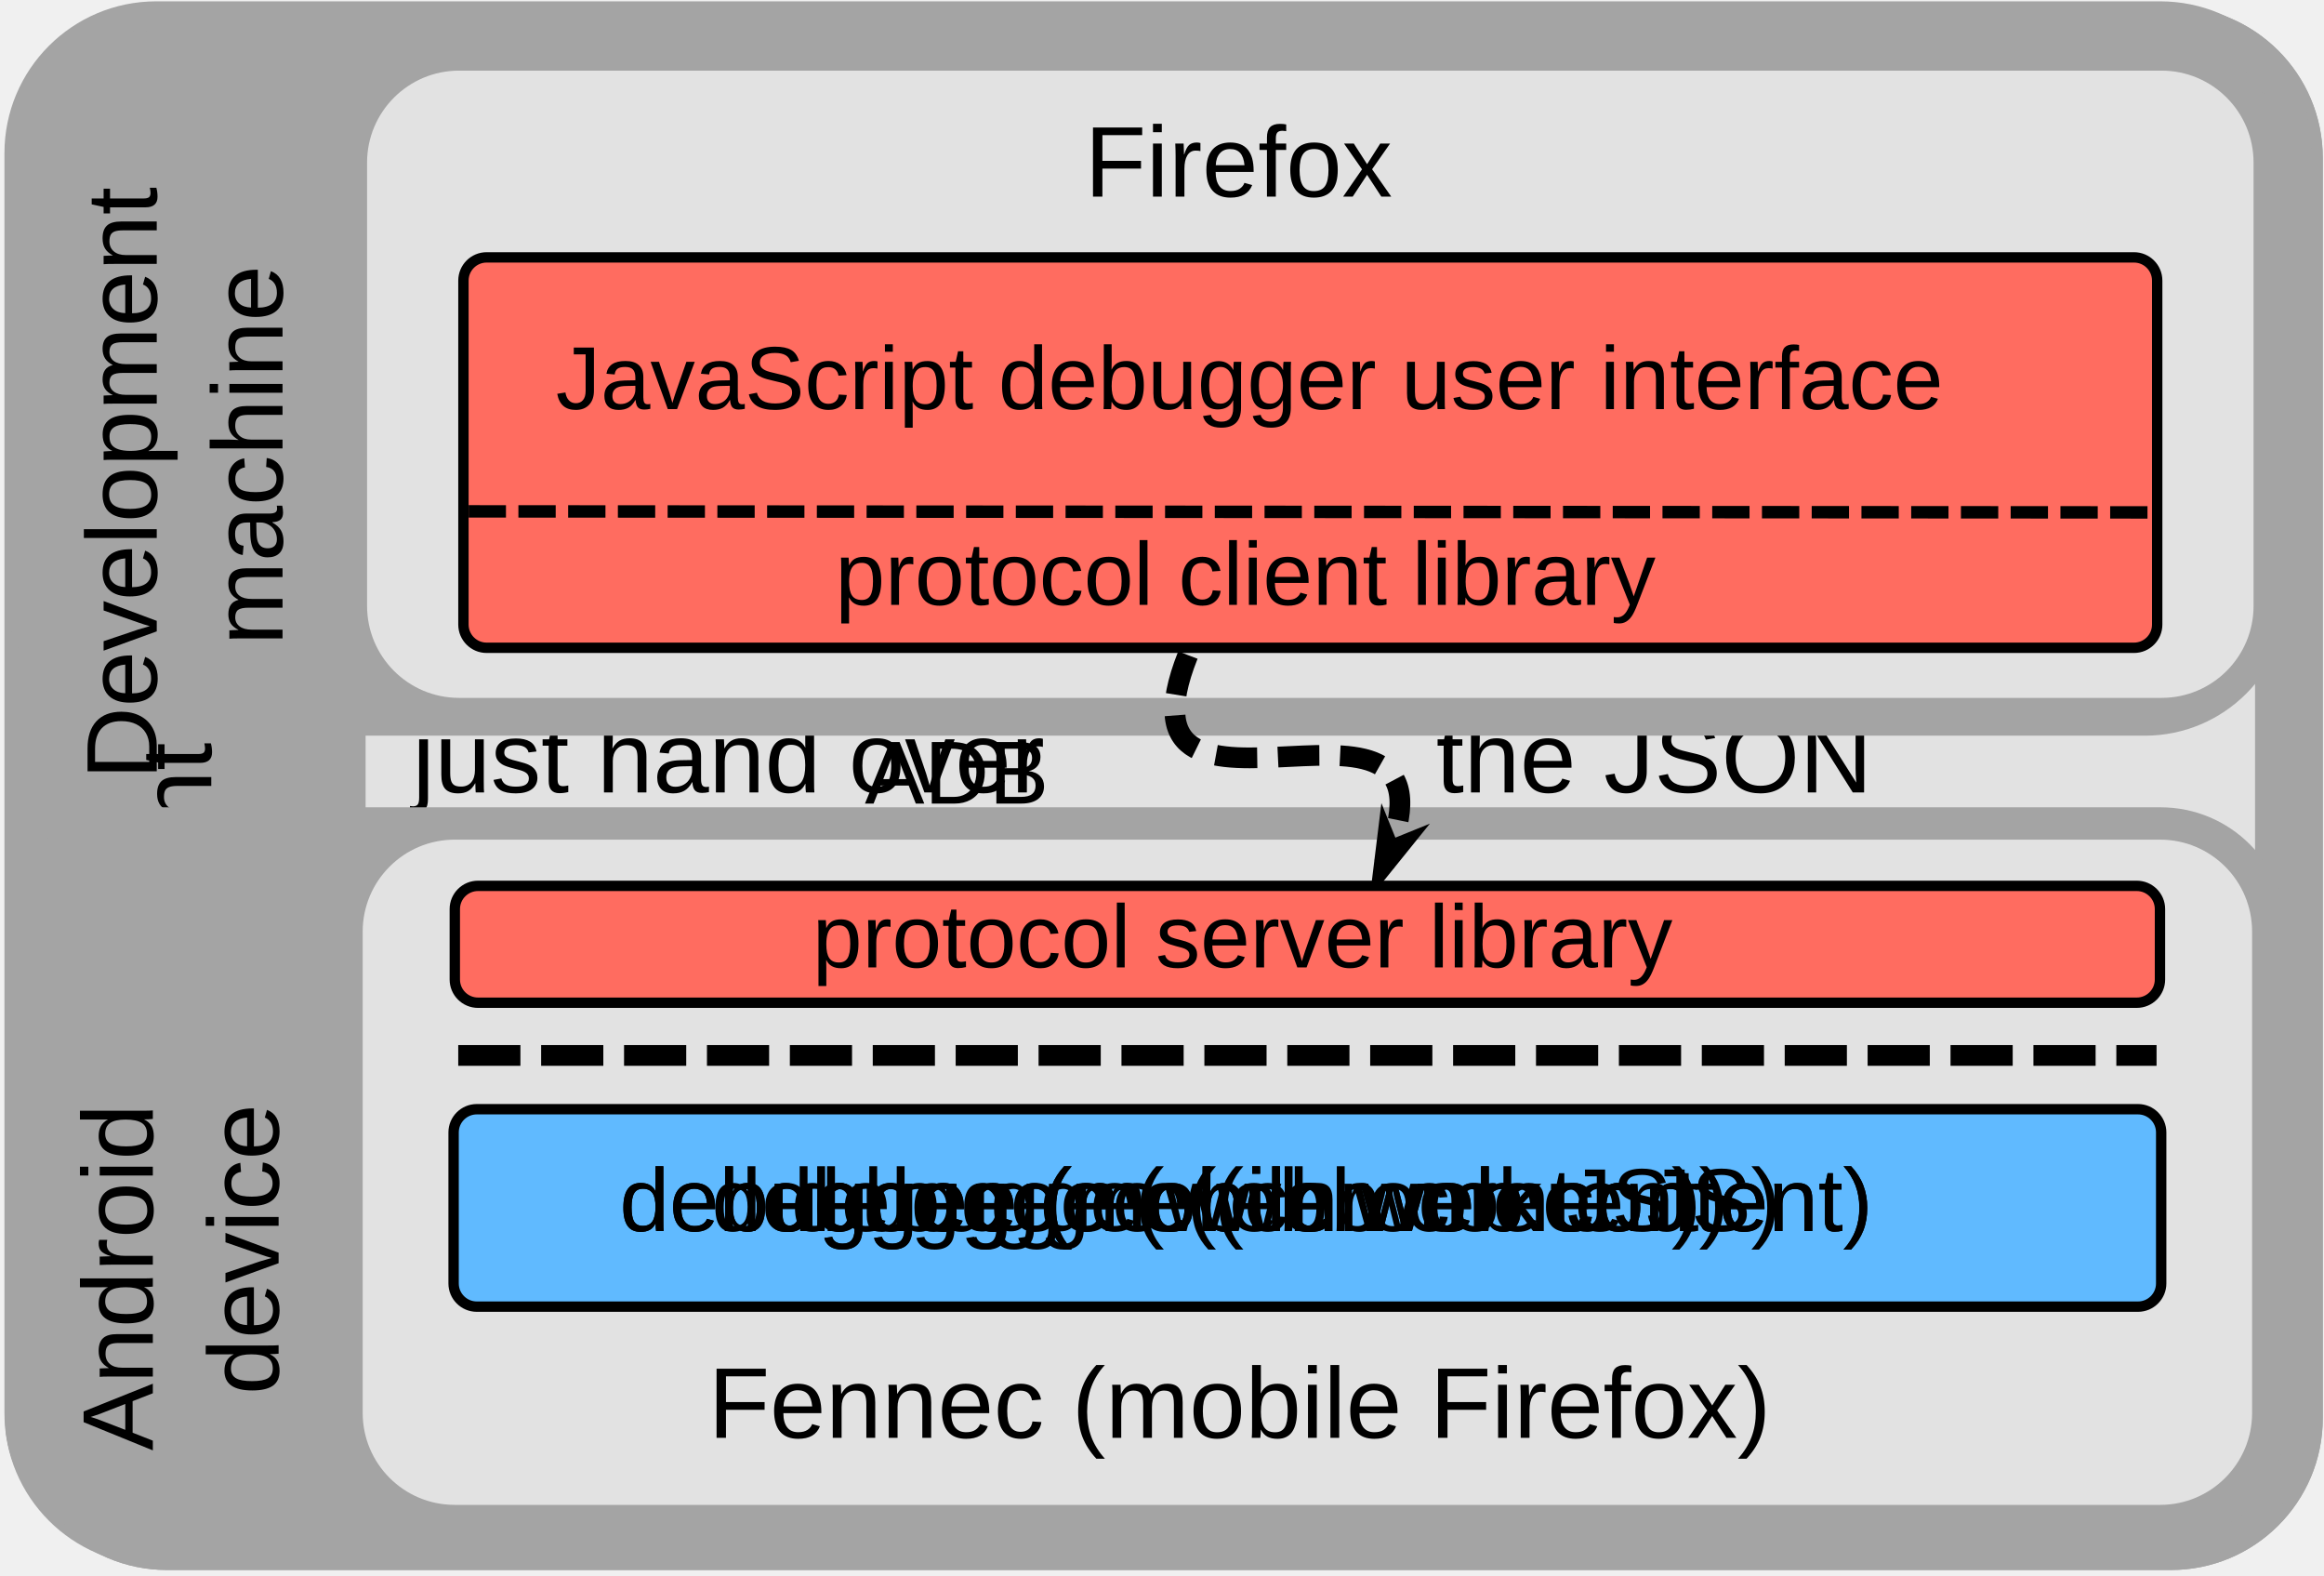
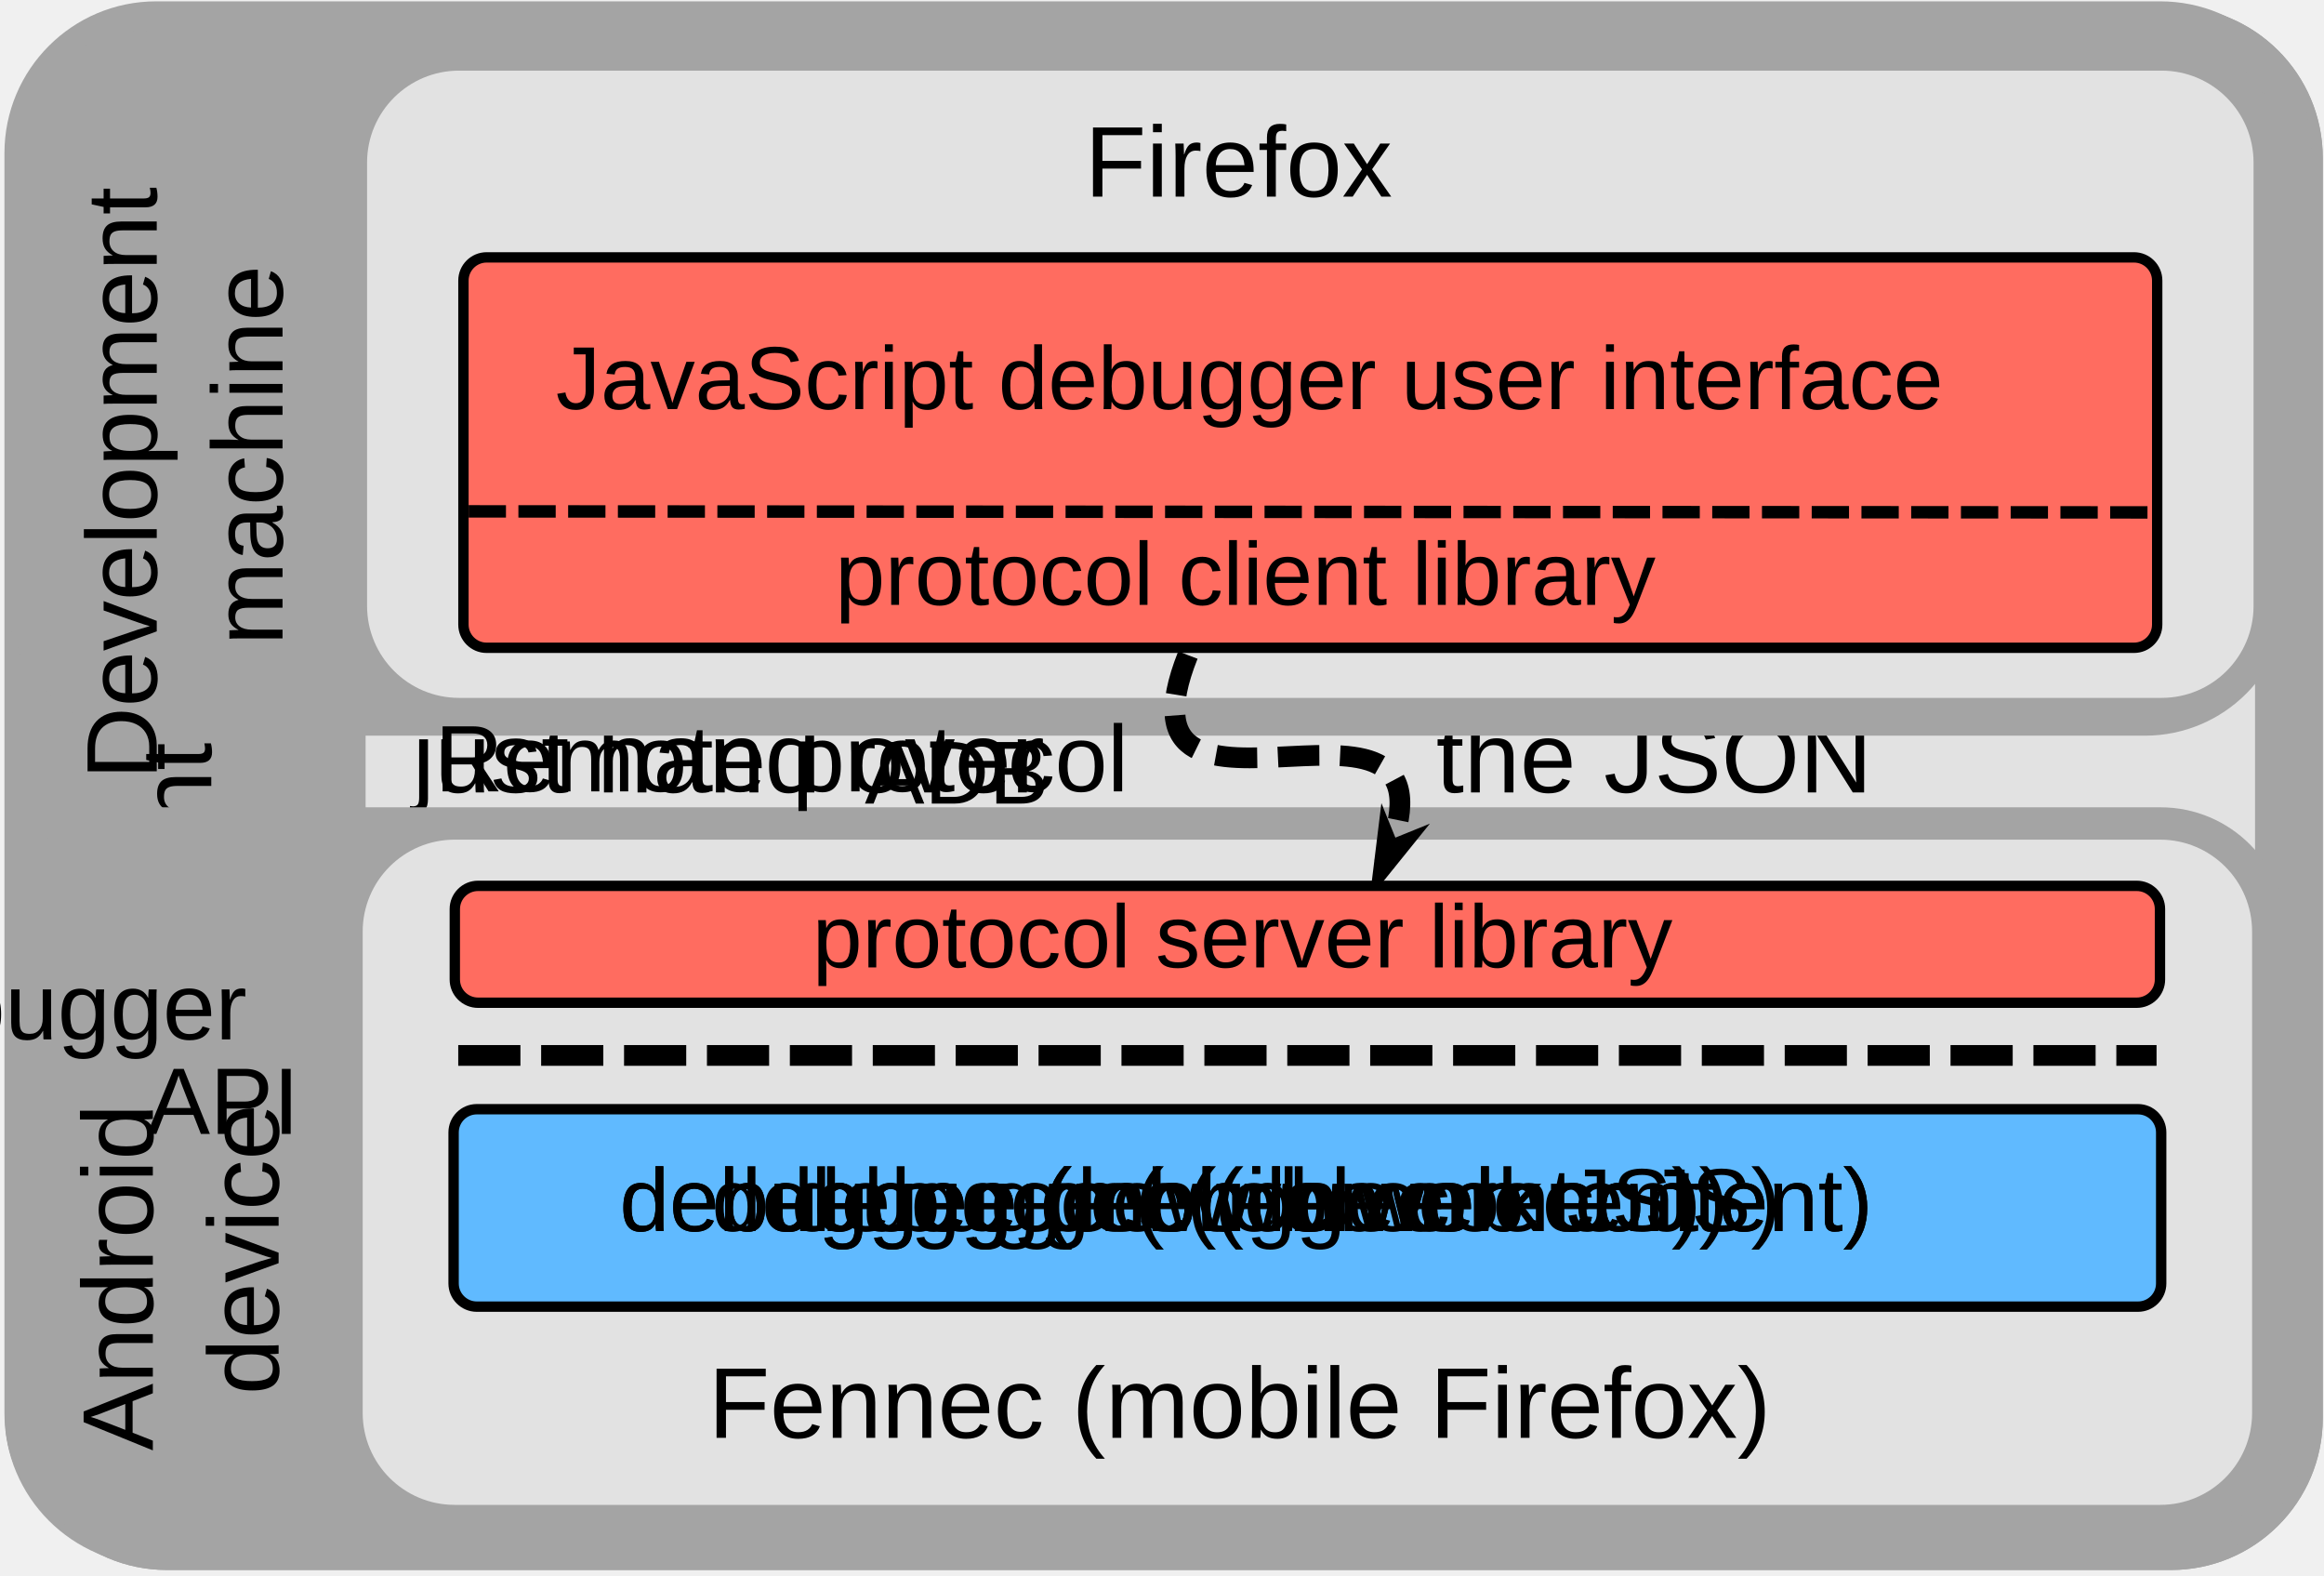
<svg xmlns="http://www.w3.org/2000/svg" width="590" height="400" id="svg2" version="1.1" viewBox="0 0 560.643 322.54">
  <defs id="defs4">
    <marker orient="auto" refY="0" refX="0" id="Arrow1Lend" style="overflow:visible">
      <path id="path3785" d="M 0,0 5,-5 -12.5,0 5,5 0,0 z" style="fill-rule:evenodd;stroke:#000000;stroke-width:1pt" transform="matrix(-0.8,0,0,-0.8,-10,0)" />
    </marker>
    <marker orient="auto" refY="0" refX="0" id="Arrow1Mend" style="overflow:visible">
      <path id="path3791" d="M 0,0 5,-5 -12.5,0 5,5 0,0 z" style="fill-rule:evenodd;stroke:#000000;stroke-width:1pt" transform="matrix(-0.4,0,0,-0.4,-4,0)" />
    </marker>
    <marker orient="auto" refY="0" refX="0" id="Arrow1Send" style="overflow:visible">
      <path id="path3797" d="M 0,0 5,-5 -12.5,0 5,5 0,0 z" style="fill-rule:evenodd;stroke:#000000;stroke-width:1pt" transform="matrix(-0.2,0,0,-0.2,-1.2,0)" />
    </marker>
  </defs>
  <g transform="translate(0,-635.2411)" style="display:inline" id="bg:FxOS" class="flip FxOS">
    <rect style="fill:#a4a4a4;fill-opacity:1;stroke:none;display:inline" id="rect5189" width="550.419" height="177.699" x="1.234" y="801.179" rx="30.444" ry="30.444" />
    <rect style="fill:#a4a4a4;fill-opacity:1;stroke:none;display:inline" id="rect5191" width="550.419" height="170.053" x="1.582" y="613.849" rx="34.57" ry="34.57" />
    <rect ry="22.19" rx="22.19" y="808.977" x="87.494" height="160.447" width="455.805" id="rect5193" style="fill:#e2e2e2;fill-opacity:1;stroke:none" />
    <text id="text5195" y="953.71" x="315.768" style="font-size:24.266px;font-style:normal;font-variant:normal;font-weight:normal;font-stretch:normal;text-align:center;line-height:125%;letter-spacing:0px;word-spacing:0px;text-anchor:middle;fill:#000000;fill-opacity:1;stroke:none;font-family:Liberation Sans;-inkscape-font-specification:Liberation Sans" xml:space="preserve" transform="scale(1.000475,0.9995252)">
      <tspan y="953.71" x="315.768" id="tspan5197">Firefox OS browser</tspan>
    </text>
    <rect ry="22.19" rx="22.19" y="623.499" x="88.552" height="151.285" width="455.099" id="rect5199" style="fill:#e2e2e2;fill-opacity:1;stroke:none;display:inline" />
    <text id="text5201" y="654.206" x="315.502" style="font-size:24.266px;font-style:normal;font-variant:normal;font-weight:normal;font-stretch:normal;text-align:center;line-height:125%;letter-spacing:0px;word-spacing:0px;text-anchor:middle;fill:#000000;fill-opacity:1;stroke:none;display:inline;font-family:Liberation Sans;-inkscape-font-specification:Liberation Sans" xml:space="preserve" transform="scale(1.000475,0.9995252)">
      <tspan y="654.206" x="315.502" id="tspan5203">Firefox</tspan>
    </text>
    <text id="text5205" y="800.658" x="247.556" style="font-size:24.266px;font-style:normal;font-variant:normal;font-weight:normal;font-stretch:normal;text-align:center;line-height:125%;letter-spacing:0px;word-spacing:0px;text-anchor:middle;fill:#000000;fill-opacity:1;stroke:none;display:inline;font-family:Liberation Sans;-inkscape-font-specification:Liberation Sans" xml:space="preserve" transform="scale(1.000475,0.9995252)">
      <tspan style="font-size:21.57px" y="800.658" x="247.556" id="tspan5207">ADB</tspan>
    </text>
    <text transform="matrix(0,-0.9995252,1.000475,0,0,0)" id="text5209" y="37.793" x="-699.772" style="font-size:24.266px;font-style:normal;font-variant:normal;font-weight:normal;font-stretch:normal;text-align:center;line-height:125%;letter-spacing:0px;word-spacing:0px;text-anchor:middle;fill:#000000;fill-opacity:1;stroke:none;display:inline;font-family:Liberation Sans;-inkscape-font-specification:Liberation Sans" xml:space="preserve">
      <tspan y="37.793" x="-699.772" id="tspan5211">Development</tspan>
      <tspan id="tspan5213" y="68.125" x="-699.772">machine</tspan>
    </text>
    <text transform="matrix(0,-0.9995252,1.000475,0,0,0)" id="text5215" y="36.848" x="-891.364" style="font-size:24.266px;font-style:normal;font-variant:normal;font-weight:normal;font-stretch:normal;text-align:center;line-height:125%;letter-spacing:0px;word-spacing:0px;text-anchor:middle;fill:#000000;fill-opacity:1;stroke:none;display:inline;font-family:Liberation Sans;-inkscape-font-specification:Liberation Sans" xml:space="preserve">
      <tspan id="tspan5217" y="36.848" x="-891.364">Firefox OS</tspan>
      <tspan id="tspan5219" y="67.181" x="-891.364">device</tspan>
    </text>
  </g>
  <g id="bg:workers" style="display:inline" transform="translate(0,-635.2411)" class="flip workers">
    <rect style="fill:#a4a4a4;fill-opacity:1;stroke:none;display:inline" id="rect5106" width="556.681" height="377.194" x="3.669" y="607.94" rx="36.634" ry="36.634" />
-     <rect style="fill:#e2e2e2;fill-opacity:1;stroke:none;display:inline" id="rect5114" width="455.099" height="348" x="88.552" y="623.499" rx="22.19" ry="22.19" />
-     <text xml:space="preserve" style="font-size:24.266px;font-style:normal;font-variant:normal;font-weight:normal;font-stretch:normal;text-align:center;line-height:125%;letter-spacing:0px;word-spacing:0px;text-anchor:middle;fill:#000000;fill-opacity:1;stroke:none;font-family:Liberation Sans;-inkscape-font-specification:Liberation Sans" x="315.768" y="953.71" id="text5110" transform="scale(1.000475,0.9995252)">
-       <tspan id="tspan5112" x="315.768" y="953.71">Debuggee Firefox</tspan>
+     <rect style="fill:#e2e2e2;fill-opacity:1;stroke:none;display:inline" id="rect5114" width="503.138" height="348" x="40.513" y="623.499" rx="22.19" ry="22.19" />
+     <text xml:space="preserve" style="font-size:24.266px;font-style:normal;font-variant:normal;font-weight:normal;font-stretch:normal;text-align:center;line-height:125%;letter-spacing:0px;word-spacing:0px;text-anchor:middle;fill:#000000;fill-opacity:1;stroke:none;font-family:Liberation Sans;-inkscape-font-specification:Liberation Sans" x="315.768" y="960.576" id="text5110" transform="scale(1.000475,0.9995252)">
+       <tspan id="tspan5112" x="315.768" y="960.576">Debuggee Firefox</tspan>
    </text>
    <text xml:space="preserve" style="font-size:24.266px;font-style:normal;font-variant:normal;font-weight:normal;font-stretch:normal;text-align:center;line-height:125%;letter-spacing:0px;word-spacing:0px;text-anchor:middle;fill:#000000;fill-opacity:1;stroke:none;display:inline;font-family:Liberation Sans;-inkscape-font-specification:Liberation Sans" x="315.502" y="654.206" id="text5116" transform="scale(1.000475,0.9995252)">
      <tspan id="tspan5118" x="315.502" y="654.206">Firefox</tspan>
    </text>
-     <text xml:space="preserve" style="font-size:24.266px;font-style:normal;font-variant:normal;font-weight:normal;font-stretch:normal;text-align:center;line-height:125%;letter-spacing:0px;word-spacing:0px;text-anchor:middle;fill:#000000;fill-opacity:1;stroke:none;display:inline;font-family:Liberation Sans;-inkscape-font-specification:Liberation Sans" x="289.977" y="797.18" id="text5120" transform="scale(1.000475,0.9995252)">
-       <tspan id="tspan5122" x="289.977" y="797.18" style="font-size:21.57px">postMessage              (private)</tspan>
+     <text xml:space="preserve" style="font-size:24.266px;font-style:normal;font-variant:normal;font-weight:normal;font-stretch:normal;text-align:center;line-height:125%;letter-spacing:0px;word-spacing:0px;text-anchor:middle;fill:#000000;fill-opacity:1;stroke:none;display:inline;font-family:Liberation Sans;-inkscape-font-specification:Liberation Sans" x="289.977" y="789.334" id="text5120" transform="scale(1.000475,0.9995252)">
+       <tspan id="tspan5122" x="289.977" y="789.334" style="font-size:21.57px">postMessage              (private)</tspan>
    </text>
-     <text transform="matrix(0,-0.9995252,1.000475,0,0,0)" id="text5124" y="53.543" x="-792.498" style="font-size:24.266px;font-style:normal;font-variant:normal;font-weight:normal;font-stretch:normal;text-align:center;line-height:125%;letter-spacing:0px;word-spacing:0px;text-anchor:middle;fill:#000000;fill-opacity:1;stroke:none;font-family:Liberation Sans;-inkscape-font-specification:Liberation Sans" xml:space="preserve">
-       <tspan y="53.543" x="-792.498" id="tspan5126">Development machine</tspan>
+     <text transform="matrix(0,-0.9995252,1.000475,0,0,0)" id="text5124" y="30.024" x="-792.498" style="font-size:24.266px;font-style:normal;font-variant:normal;font-weight:normal;font-stretch:normal;text-align:center;line-height:125%;letter-spacing:0px;word-spacing:0px;text-anchor:middle;fill:#000000;fill-opacity:1;stroke:none;font-family:Liberation Sans;-inkscape-font-specification:Liberation Sans" xml:space="preserve">
+       <tspan y="30.024" x="-792.498" id="tspan5126">Development machine</tspan>
    </text>
    <text xml:space="preserve" style="font-size:24.266px;font-style:normal;font-variant:normal;font-weight:normal;font-stretch:normal;text-align:center;line-height:125%;letter-spacing:0px;word-spacing:0px;text-anchor:middle;fill:#000000;fill-opacity:1;stroke:none;font-family:Liberation Sans;-inkscape-font-specification:Liberation Sans" x="306.911" y="791.7" id="text5128" transform="scale(1.000475,0.9995252)">
      <tspan id="tspan5130" x="306.911" y="791.7" />
+     </text>
+     <rect style="fill:#ffffff;fill-opacity:1;stroke:none" id="rect3249" width="492.157" height="132.353" x="45.098" y="803.226" rx="13.242" ry="13.242" />
+     <text xml:space="preserve" style="font-size:26.607px;font-style:normal;font-variant:normal;font-weight:normal;font-stretch:normal;text-align:center;line-height:100%;letter-spacing:0px;word-spacing:0px;text-anchor:middle;fill:#000000;fill-opacity:1;stroke:none;font-family:Liberation Sans;-inkscape-font-specification:Liberation Sans" x="-869.149" y="71.267" id="text4053" transform="matrix(0,-1,1,0,0,0)">
+       <tspan id="tspan4055" x="-869.149" y="71.267">worker</tspan>
+       <tspan x="-869.149" y="97.874" id="tspan4057">thread</tspan>
    </text>
  </g>
  <g transform="translate(0,-635.2411)" style="display:inline" id="bg:chrome" class="flip chrome">
    <rect ry="36.634" rx="36.634" y="607.94" x="3.669" height="377.194" width="556.681" id="rect4978-2" style="fill:#a4a4a4;fill-opacity:1;stroke:none;display:inline" />
    <rect ry="22.19" rx="22.19" y="808.977" x="87.494" height="160.447" width="455.805" id="rect4972" style="fill:#e2e2e2;fill-opacity:1;stroke:none" />
    <text id="text4974" y="953.71" x="315.768" style="font-size:24.266px;font-style:normal;font-variant:normal;font-weight:normal;font-stretch:normal;text-align:center;line-height:125%;letter-spacing:0px;word-spacing:0px;text-anchor:middle;fill:#000000;fill-opacity:1;stroke:none;font-family:Liberation Sans;-inkscape-font-specification:Liberation Sans" xml:space="preserve" transform="scale(1.000475,0.9995252)">
      <tspan y="953.71" x="315.768" id="tspan4976">Debuggee Firefox</tspan>
    </text>
    <rect ry="22.19" rx="22.19" y="623.499" x="88.552" height="151.285" width="455.099" id="rect4978" style="fill:#e2e2e2;fill-opacity:1;stroke:none;display:inline" />
    <text id="text4980" y="654.206" x="315.502" style="font-size:24.266px;font-style:normal;font-variant:normal;font-weight:normal;font-stretch:normal;text-align:center;line-height:125%;letter-spacing:0px;word-spacing:0px;text-anchor:middle;fill:#000000;fill-opacity:1;stroke:none;display:inline;font-family:Liberation Sans;-inkscape-font-specification:Liberation Sans" xml:space="preserve" transform="scale(1.000475,0.9995252)">
      <tspan y="654.206" x="315.502" id="tspan4982">Debugger Firefox</tspan>
    </text>
    <text id="text4984" y="800.658" x="247.556" style="font-size:24.266px;font-style:normal;font-variant:normal;font-weight:normal;font-stretch:normal;text-align:center;line-height:125%;letter-spacing:0px;word-spacing:0px;text-anchor:middle;fill:#000000;fill-opacity:1;stroke:none;display:inline;font-family:Liberation Sans;-inkscape-font-specification:Liberation Sans" xml:space="preserve" transform="scale(1.000475,0.9995252)">
      <tspan style="font-size:21.57px" y="800.658" x="247.556" id="tspan4986">TCP</tspan>
    </text>
    <text xml:space="preserve" style="font-size:24.266px;font-style:normal;font-variant:normal;font-weight:normal;font-stretch:normal;text-align:center;line-height:125%;letter-spacing:0px;word-spacing:0px;text-anchor:middle;fill:#000000;fill-opacity:1;stroke:none;font-family:Liberation Sans;-inkscape-font-specification:Liberation Sans" x="-792.498" y="53.543" id="text5006" transform="matrix(0,-0.9995252,1.000475,0,0,0)">
      <tspan id="tspan5008" x="-792.498" y="53.543">Development machine</tspan>
    </text>
  </g>
  <g id="bg:desktop" style="display:inline" transform="translate(0,-326.9734)" class="flip desktop">
    <rect ry="36.634" rx="36.634" y="298.518" x="1.071" height="377.194" width="556.681" id="rect4978-2-0" style="fill:#a4a4a4;fill-opacity:1;stroke:none;display:inline" />
    <text xml:space="preserve" style="font-size:24.266px;font-style:normal;font-variant:normal;font-weight:normal;font-stretch:normal;text-align:center;line-height:125%;letter-spacing:0px;word-spacing:0px;text-anchor:middle;fill:#000000;fill-opacity:1;stroke:none;display:inline;font-family:Liberation Sans;-inkscape-font-specification:Liberation Sans" x="-482.929" y="50.946" id="text5006-8" transform="matrix(0,-0.9995252,1.000475,0,0,0)">
      <tspan id="tspan5008-9" x="-482.929" y="50.946">Development machine</tspan>
    </text>
    <rect style="fill:#e2e2e2;fill-opacity:1;stroke:none;display:inline" id="rect4790-14" width="455.805" height="349.874" x="88.2" y="310.617" rx="22.19" ry="22.19" />
    <text xml:space="preserve" style="font-size:24.266px;font-style:normal;font-variant:normal;font-weight:normal;font-stretch:normal;text-align:center;line-height:125%;letter-spacing:0px;word-spacing:0px;text-anchor:middle;fill:#000000;fill-opacity:1;stroke:none;font-family:Liberation Sans;-inkscape-font-specification:Liberation Sans" x="315.17" y="341.043" id="text4921" transform="scale(1.000475,0.9995252)">
      <tspan id="tspan4923" x="315.17" y="341.043">Desktop Firefox process</tspan>
    </text>
    <text xml:space="preserve" style="font-size:24.266px;font-style:normal;font-variant:normal;font-weight:normal;font-stretch:normal;text-align:center;line-height:125%;letter-spacing:0px;word-spacing:0px;text-anchor:middle;fill:#000000;fill-opacity:1;stroke:none;font-family:Liberation Sans;-inkscape-font-specification:Liberation Sans" x="292.307" y="489.545" id="text4929" transform="scale(1.000475,0.9995252)">
      <tspan id="tspan4931" x="292.307" y="489.545">just hand over              the JSON</tspan>
    </text>
    <text xml:space="preserve" style="font-size:21.57px;font-style:normal;font-variant:normal;font-weight:normal;font-stretch:normal;text-align:center;line-height:125%;letter-spacing:0px;word-spacing:0px;text-anchor:middle;fill:#000000;fill-opacity:1;stroke:none;display:inline;font-family:Liberation Sans;-inkscape-font-specification:Liberation Sans" x="310.615" y="595.959" id="text4888" transform="scale(1.000475,0.9995252)">
      <tspan x="310.615" y="595.959" id="tspan4892">debuggee (web content)</tspan>
    </text>
  </g>
  <g id="bg:fennec" style="display:inline" transform="translate(0,-635.2411)" class="flip fennec">
    <rect ry="30.444" rx="30.444" y="801.179" x="1.234" height="177.699" width="550.419" id="rect4978-2-9-2" style="fill:#a4a4a4;fill-opacity:1;stroke:none;display:inline" />
    <rect ry="34.57" rx="34.57" y="613.849" x="1.582" height="170.053" width="550.419" id="rect4978-2-9" style="fill:#a4a4a4;fill-opacity:1;stroke:none;display:inline" />
    <rect style="fill:#e2e2e2;fill-opacity:1;stroke:none" id="rect4790" width="455.805" height="160.447" x="87.494" y="808.977" rx="22.19" ry="22.19" />
    <text xml:space="preserve" style="font-size:24.266px;font-style:normal;font-variant:normal;font-weight:normal;font-stretch:normal;text-align:center;line-height:125%;letter-spacing:0px;word-spacing:0px;text-anchor:middle;fill:#000000;fill-opacity:1;stroke:none;font-family:Liberation Sans;-inkscape-font-specification:Liberation Sans" x="315.768" y="953.71" id="text4794" transform="scale(1.000475,0.9995252)">
      <tspan id="tspan4796" x="315.768" y="953.71">Fennec (mobile Firefox)</tspan>
    </text>
    <rect style="fill:#e2e2e2;fill-opacity:1;stroke:none;display:inline" id="rect4790-1" width="455.099" height="151.285" x="88.552" y="623.499" rx="22.19" ry="22.19" />
    <text xml:space="preserve" style="font-size:24.266px;font-style:normal;font-variant:normal;font-weight:normal;font-stretch:normal;text-align:center;line-height:125%;letter-spacing:0px;word-spacing:0px;text-anchor:middle;fill:#000000;fill-opacity:1;stroke:none;display:inline;font-family:Liberation Sans;-inkscape-font-specification:Liberation Sans" x="315.502" y="654.206" id="text4794-9" transform="scale(1.000475,0.9995252)">
      <tspan id="tspan4796-4" x="315.502" y="654.206">Firefox</tspan>
    </text>
    <text xml:space="preserve" style="font-size:24.266px;font-style:normal;font-variant:normal;font-weight:normal;font-stretch:normal;text-align:center;line-height:125%;letter-spacing:0px;word-spacing:0px;text-anchor:middle;fill:#000000;fill-opacity:1;stroke:none;display:inline;font-family:Liberation Sans;-inkscape-font-specification:Liberation Sans" x="247.556" y="800.658" id="text4898" transform="scale(1.000475,0.9995252)">
      <tspan id="tspan4900" x="247.556" y="800.658" style="font-size:21.57px">ADB</tspan>
    </text>
    <text xml:space="preserve" style="font-size:24.266px;font-style:normal;font-variant:normal;font-weight:normal;font-stretch:normal;text-align:center;line-height:125%;letter-spacing:0px;word-spacing:0px;text-anchor:middle;fill:#000000;fill-opacity:1;stroke:none;display:inline;font-family:Liberation Sans;-inkscape-font-specification:Liberation Sans" x="-699.772" y="37.793" id="text5006-2" transform="matrix(0,-0.9995252,1.000475,0,0,0)">
      <tspan id="tspan5008-5" x="-699.772" y="37.793">Development</tspan>
      <tspan x="-699.772" y="68.125" id="tspan5056">machine</tspan>
    </text>
    <text xml:space="preserve" style="font-size:24.266px;font-style:normal;font-variant:normal;font-weight:normal;font-stretch:normal;text-align:center;line-height:125%;letter-spacing:0px;word-spacing:0px;text-anchor:middle;fill:#000000;fill-opacity:1;stroke:none;display:inline;font-family:Liberation Sans;-inkscape-font-specification:Liberation Sans" x="-891.364" y="36.848" id="text5006-2-8" transform="matrix(0,-0.9995252,1.000475,0,0,0)">
      <tspan x="-891.364" y="36.848" id="tspan5056-2">Android</tspan>
      <tspan x="-891.364" y="67.181" id="tspan5102">device</tspan>
    </text>
  </g>
  <g id="layer1" transform="translate(0,-635.2411)" style="display:inline">
    <rect style="fill:#ff6c60;fill-opacity:1;stroke:#000000;stroke-width:2.5;stroke-miterlimit:4;stroke-opacity:1;stroke-dasharray:none;stroke-dashoffset:0" id="rect3004" width="408.604" height="94.163" x="111.8" y="668.541" rx="5.599" ry="5.599" />
    <path style="fill:none;stroke:#000000;stroke-width:5;stroke-linecap:butt;stroke-linejoin:miter;stroke-miterlimit:4;stroke-opacity:1;stroke-dasharray:10, 5;stroke-dashoffset:0;marker-end:url(#Arrow1Send)" d="m 286.563,764.462 c -21,52.88 70.588,-4.449 47.35,50.424" id="path3776" />
    <rect style="fill:#ff6c60;fill-opacity:1;stroke:#000000;stroke-width:2.5;stroke-miterlimit:4;stroke-opacity:1;stroke-dasharray:none;stroke-dashoffset:0" id="rect4782" width="411.354" height="28.184" x="109.719" y="820.125" rx="5.599" ry="5.599" />
    <rect style="fill:#60baff;fill-opacity:1;stroke:#000000;stroke-width:2.5;stroke-miterlimit:4;stroke-opacity:1;stroke-dasharray:none;stroke-dashoffset:0" id="rect4786" width="411.939" height="47.619" x="109.427" y="873.994" rx="5.599" ry="5.599" />
    <path style="fill:none;stroke:#000000;stroke-width:5;stroke-linecap:butt;stroke-linejoin:miter;stroke-miterlimit:4;stroke-opacity:1;stroke-dasharray:15, 5;stroke-dashoffset:0" d="m 110.546,861.024 409.702,0" id="path4788" />
    <path style="fill:none;stroke:#000000;stroke-width:3;stroke-linecap:butt;stroke-linejoin:miter;stroke-miterlimit:4;stroke-opacity:1;stroke-dasharray:9, 3;stroke-dashoffset:0" d="m 113.059,729.8 406.085,0.249" id="path4788-3" />
    <text xml:space="preserve" style="font-size:21.57px;font-style:normal;font-variant:normal;font-weight:normal;font-stretch:normal;text-align:center;line-height:125%;letter-spacing:0px;word-spacing:0px;text-anchor:middle;fill:#000000;fill-opacity:1;stroke:none;font-family:Liberation Sans;-inkscape-font-specification:Liberation Sans" x="316.268" y="705.467" id="text4870" transform="scale(1.000475,0.9995252)">
      <tspan x="316.268" y="705.467" id="tspan4878">JavaScript debugger user interface</tspan>
    </text>
    <text xml:space="preserve" style="font-size:21.57px;font-style:normal;font-variant:normal;font-weight:normal;font-stretch:normal;text-align:center;line-height:125%;letter-spacing:0px;word-spacing:0px;text-anchor:middle;fill:#000000;fill-opacity:1;stroke:none;font-family:Liberation Sans;-inkscape-font-specification:Liberation Sans" x="315.278" y="752.71" id="text4880" transform="scale(1.000475,0.9995252)">
      <tspan id="tspan4882" x="315.278" y="752.71">protocol client library</tspan>
    </text>
    <text xml:space="preserve" style="font-size:21.57px;font-style:normal;font-variant:normal;font-weight:normal;font-stretch:normal;text-align:center;line-height:125%;letter-spacing:0px;word-spacing:0px;text-anchor:middle;fill:#000000;fill-opacity:1;stroke:none;font-family:Liberation Sans;-inkscape-font-specification:Liberation Sans" x="314.573" y="840.19" id="text4884" transform="scale(1.000475,0.9995252)">
      <tspan id="tspan4886" x="314.573" y="840.19">protocol server library</tspan>
    </text>
  </g>
  <g style="display:inline" id="text:FxOS" transform="translate(0,-326.9734)" class="flip FxOS">
    <text id="text5183" y="595.393" x="315.473" style="font-size:21.57px;font-style:normal;font-variant:normal;font-weight:normal;font-stretch:normal;text-align:center;line-height:125%;letter-spacing:0px;word-spacing:0px;text-anchor:middle;fill:#000000;fill-opacity:1;stroke:none;display:inline;font-family:Liberation Sans;-inkscape-font-specification:Liberation Sans" xml:space="preserve" transform="scale(1.000475,0.9995252)">
      <tspan id="tspan5185" y="595.393" x="315.473">debuggee (mobile web content)</tspan>
    </text>
  </g>
+   <g style="display:inline" id="g3097" transform="translate(0,-326.9734)" class="flip common">
+     <text id="text3099" y="595.393" x="315.473" style="font-size:21.57px;font-style:normal;font-variant:normal;font-weight:normal;font-stretch:normal;text-align:center;line-height:125%;letter-spacing:0px;word-spacing:0px;text-anchor:middle;fill:#000000;fill-opacity:1;stroke:none;display:inline;font-family:Liberation Sans;-inkscape-font-specification:Liberation Sans" xml:space="preserve" transform="scale(1.000475,0.9995252)">
+       <tspan id="tspan3101" y="595.393" x="315.473">debuggee</tspan>
+     </text>
+     <text xml:space="preserve" style="font-size:22.806px;font-style:normal;font-variant:normal;font-weight:normal;font-stretch:normal;text-align:end;line-height:100%;letter-spacing:0px;word-spacing:0px;text-anchor:end;fill:#000000;fill-opacity:1;stroke:none;font-family:Liberation Sans;-inkscape-font-specification:Liberation Sans" x="103.899" y="548.88" id="text3109">
+       <tspan id="tspan3111" x="103.899" y="548.88">Debugger</tspan>
+       <tspan x="103.899" y="571.686" id="tspan3113">API</tspan>
+     </text>
+     <text xml:space="preserve" style="font-size:22.806px;font-style:normal;font-variant:normal;font-weight:normal;font-stretch:normal;text-align:start;line-height:100%;letter-spacing:0px;word-spacing:0px;text-anchor:start;fill:#000000;fill-opacity:1;stroke:none;font-family:Liberation Sans;-inkscape-font-specification:Liberation Sans" x="104.902" y="489.076" id="text3115">
+       <tspan id="tspan3117" x="104.902" y="489.076">Remote protocol</tspan>
+     </text>
+   </g>
  <g class="flip workers" transform="translate(0,-326.9734)" id="g3243" style="display:inline">
    <text transform="scale(1.000475,0.9995252)" xml:space="preserve" style="font-size:21.57px;font-style:normal;font-variant:normal;font-weight:normal;font-stretch:normal;text-align:center;line-height:125%;letter-spacing:0px;word-spacing:0px;text-anchor:middle;fill:#000000;fill-opacity:1;stroke:none;display:inline;font-family:Liberation Sans;-inkscape-font-specification:Liberation Sans" x="315.473" y="595.393" id="text3245">
      <tspan x="315.473" y="595.393" id="tspan3247">debuggee (web worker JS)</tspan>
    </text>
  </g>
  <g style="display:inline" id="text:chrome" transform="translate(0,-326.9734)" class="flip chrome">
    <text id="text5177" y="595.393" x="315.473" style="font-size:21.57px;font-style:normal;font-variant:normal;font-weight:normal;font-stretch:normal;text-align:center;line-height:125%;letter-spacing:0px;word-spacing:0px;text-anchor:middle;fill:#000000;fill-opacity:1;stroke:none;display:inline;font-family:Liberation Sans;-inkscape-font-specification:Liberation Sans" xml:space="preserve" transform="scale(1.000475,0.9995252)">
      <tspan id="tspan5179" y="595.393" x="315.473">debuggee (chrome JS)</tspan>
    </text>
  </g>
  <g id="text:desktop" style="display:inline" transform="translate(0,-326.9734)" class="flip desktop">
    <text xml:space="preserve" style="font-size:21.57px;font-style:normal;font-variant:normal;font-weight:normal;font-stretch:normal;text-align:center;line-height:125%;letter-spacing:0px;word-spacing:0px;text-anchor:middle;fill:#000000;fill-opacity:1;stroke:none;display:inline;font-family:Liberation Sans;-inkscape-font-specification:Liberation Sans" x="315.473" y="595.393" id="text4888-4" transform="scale(1.000475,0.9995252)">
      <tspan x="315.473" y="595.393" id="tspan4892-8">debuggee (web content)</tspan>
    </text>
  </g>
  <g id="text:fennec" style="display:inline" transform="translate(0,-326.9734)" class="flip fennec">
    <text xml:space="preserve" style="font-size:21.57px;font-style:normal;font-variant:normal;font-weight:normal;font-stretch:normal;text-align:center;line-height:125%;letter-spacing:0px;word-spacing:0px;text-anchor:middle;fill:#000000;fill-opacity:1;stroke:none;display:inline;font-family:Liberation Sans;-inkscape-font-specification:Liberation Sans" x="315.473" y="595.393" id="text5171" transform="scale(1.000475,0.9995252)">
      <tspan x="315.473" y="595.393" id="tspan5173">debuggee (mobile web content)</tspan>
    </text>
  </g>
</svg>
